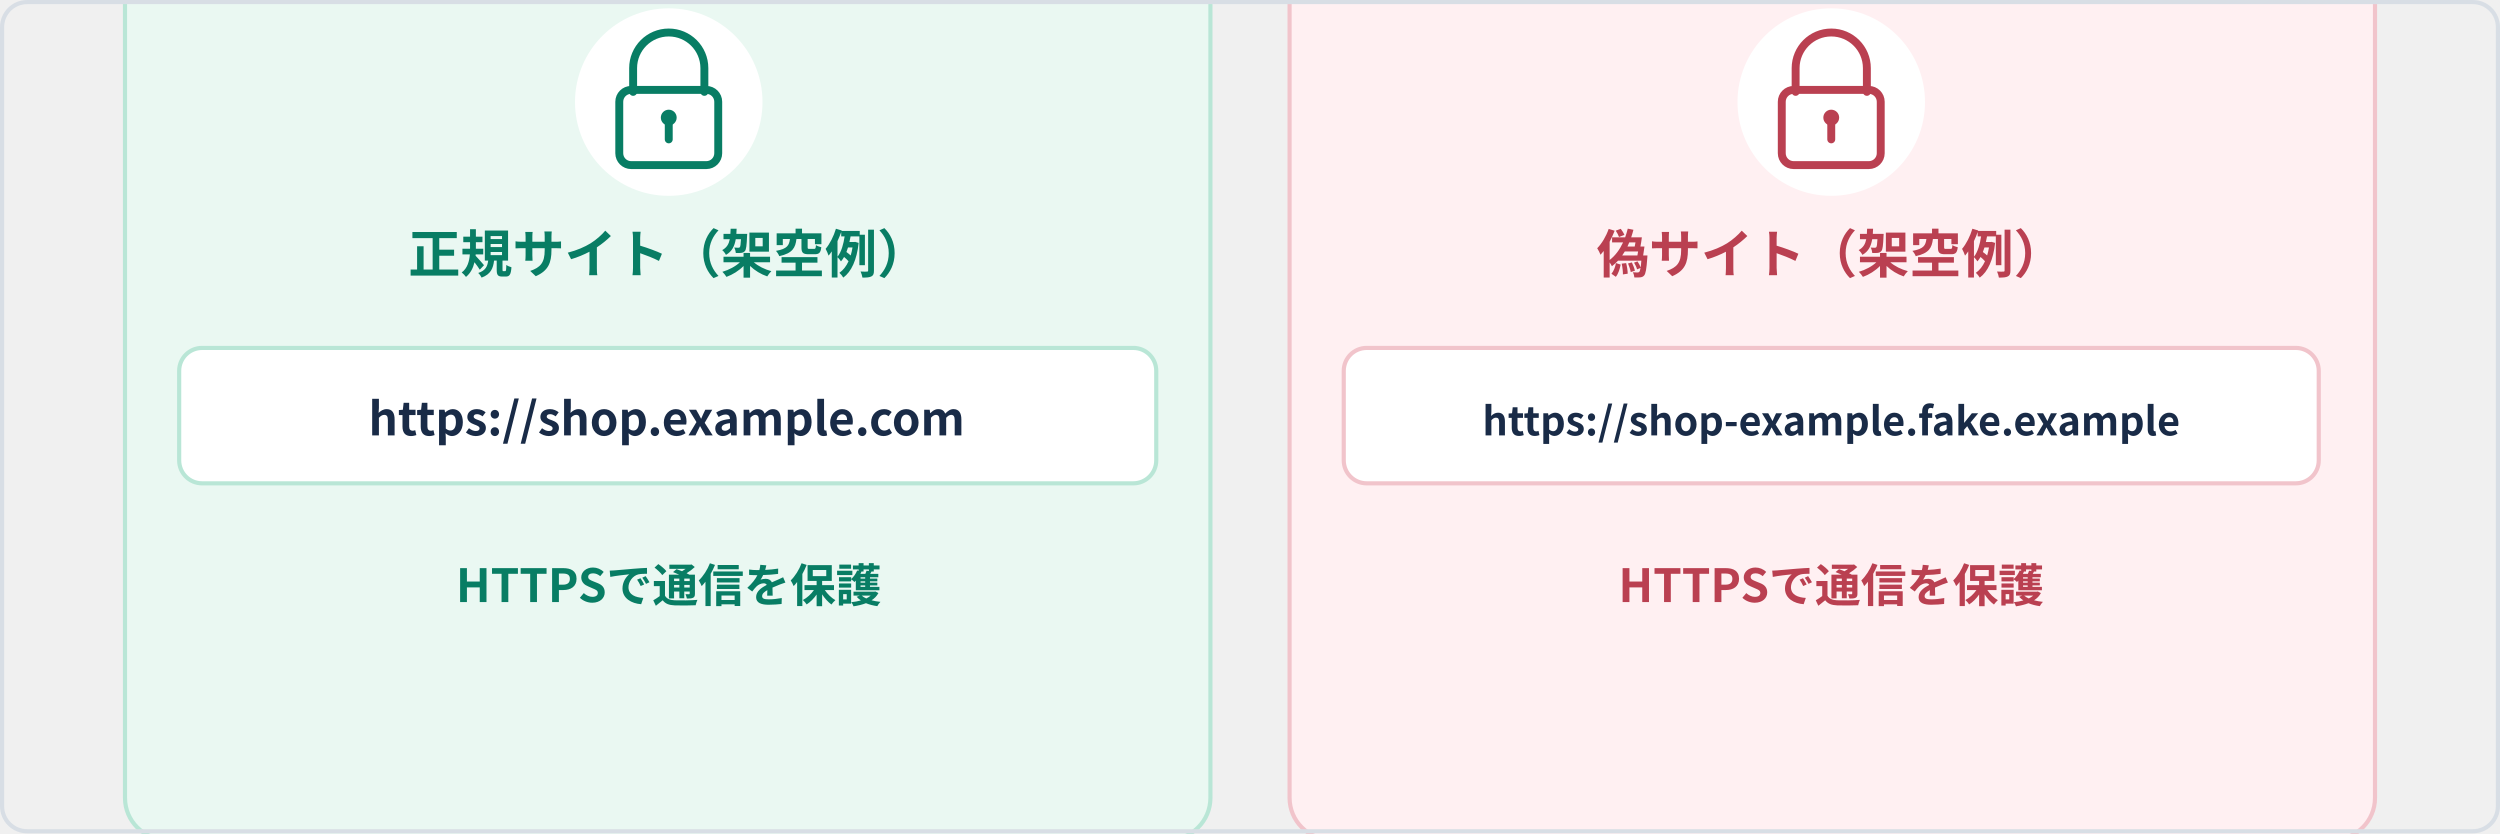
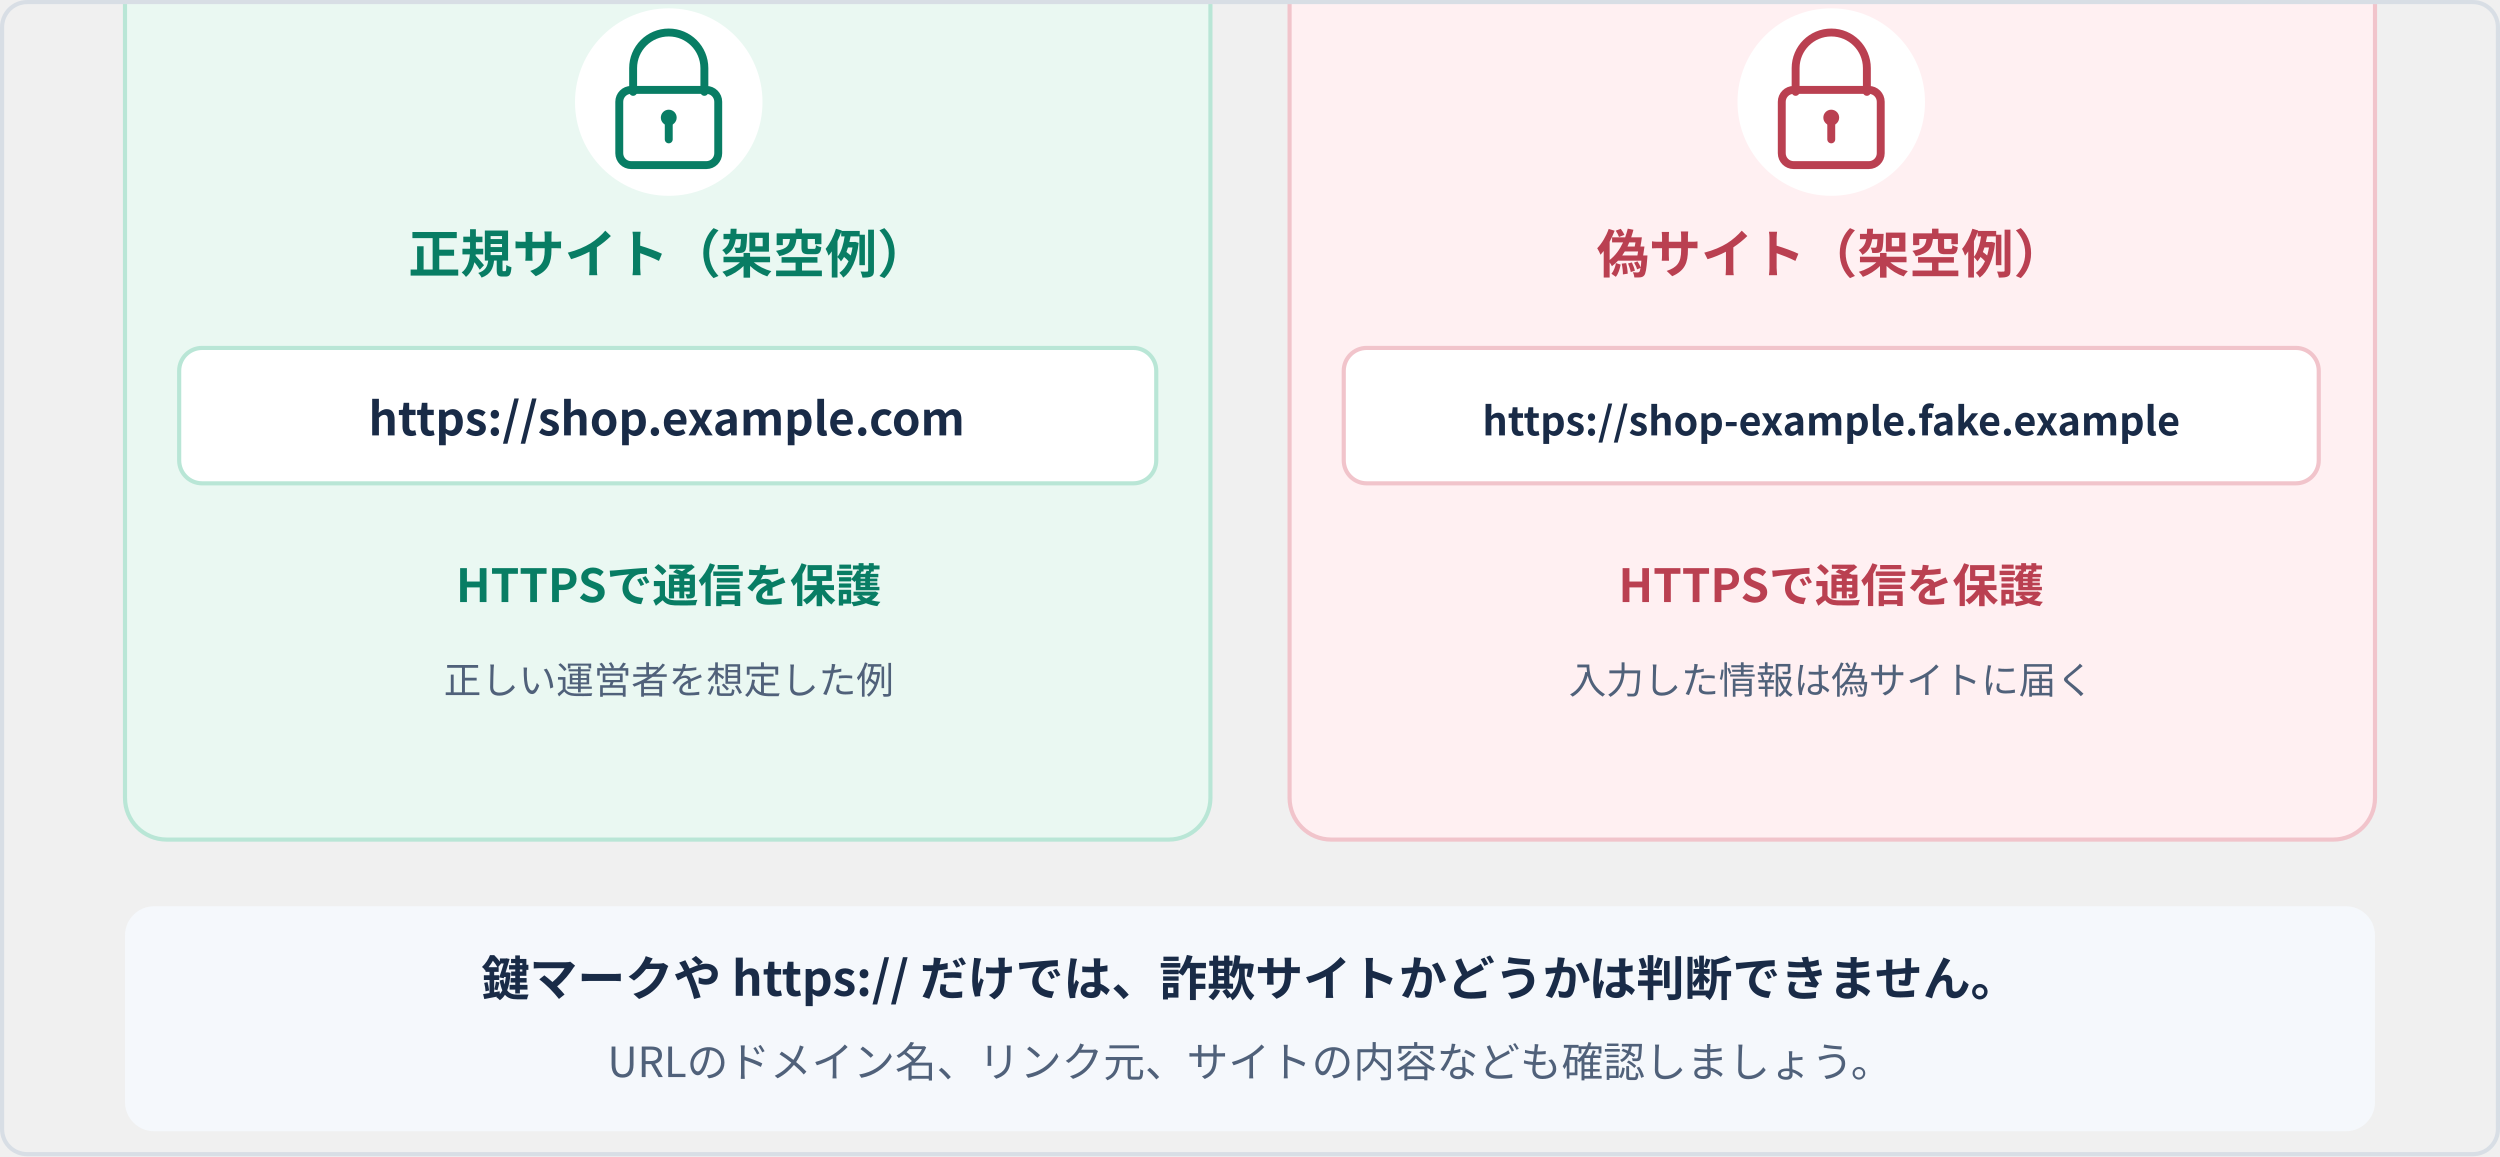
- <svg xmlns="http://www.w3.org/2000/svg" width="1200" height="400" viewBox="0 180 1200 400" role="img" aria-label="HTTPSであっても詐欺サイトとは限らないことの説明">
+ <svg xmlns="http://www.w3.org/2000/svg" width="1200" height="555" viewBox="0 180 1200 555" role="img" aria-label="HTTPSであっても詐欺サイトとは限らないことの説明">
  <rect x="60" y="161" width="521" height="422" rx="20" fill="#EAF8F2" stroke="#B9E6D6" stroke-width="2" />
  <rect x="619" y="161" width="521" height="422" rx="20" fill="#FFF0F2" stroke="#F1C4CB" stroke-width="2" />
  <circle cx="321" cy="229" r="45" fill="#FFFFFF" />
  <g transform="translate(321,226) scale(0.95)">
    <path d="M -18 -2 V -14 A 18 18 0 0 1 18 -14 V -2" fill="none" stroke="#087D64" stroke-width="4" stroke-linecap="round" stroke-linejoin="round" />
    <rect x="-25" y="-3" width="50" height="38" rx="6" fill="none" stroke="#087D64" stroke-width="4" />
    <circle cx="0" cy="11" r="4" fill="#087D64" />
    <line x1="0" y1="14" x2="0" y2="22" stroke="#087D64" stroke-width="4" stroke-linecap="round" />
  </g>
  <circle cx="879" cy="229" r="45" fill="#FFFFFF" />
  <g transform="translate(879,226) scale(0.95)">
    <path d="M -18 -2 V -14 A 18 18 0 0 1 18 -14 V -2" fill="none" stroke="#BA4051" stroke-width="4" stroke-linecap="round" stroke-linejoin="round" />
    <rect x="-25" y="-3" width="50" height="38" rx="6" fill="none" stroke="#BA4051" stroke-width="4" />
    <circle cx="0" cy="11" r="4" fill="#BA4051" />
    <line x1="0" y1="14" x2="0" y2="22" stroke="#BA4051" stroke-width="4" stroke-linecap="round" />
  </g>
  <text x="321" y="311" font-size="25" fill="#087D64" font-weight="700" text-anchor="middle" font-family="'Noto Sans CJK JP', 'Yu Gothic', 'Hiragino Kaku Gothic ProN', sans-serif">正規サイト（架空例）</text>
  <text x="879" y="311" font-size="25" fill="#BA4051" font-weight="700" text-anchor="middle" font-family="'Noto Sans CJK JP', 'Yu Gothic', 'Hiragino Kaku Gothic ProN', sans-serif">偽サイト（架空例）</text>
  <rect x="86" y="347" width="469" height="65" rx="11" fill="#FFFFFF" stroke="#B9E6D6" stroke-width="2" />
  <rect x="645" y="347" width="468" height="65" rx="11" fill="#FFFFFF" stroke="#F1C4CB" stroke-width="2" />
  <text x="320" y="389" font-size="22" fill="#192B47" font-weight="600" text-anchor="middle" font-family="'Noto Sans CJK JP', 'Yu Gothic', 'Hiragino Kaku Gothic ProN', sans-serif">https://shop.example.com</text>
  <text x="879" y="389" font-size="19" fill="#192B47" font-weight="600" text-anchor="middle" font-family="'Noto Sans CJK JP', 'Yu Gothic', 'Hiragino Kaku Gothic ProN', sans-serif">https://shop-example.fake.example</text>
  <text x="321" y="469" font-size="22" fill="#087D64" font-weight="700" text-anchor="middle" font-family="'Noto Sans CJK JP', 'Yu Gothic', 'Hiragino Kaku Gothic ProN', sans-serif">HTTPSで通信を保護</text>
  <text x="879" y="469" font-size="22" fill="#BA4051" font-weight="700" text-anchor="middle" font-family="'Noto Sans CJK JP', 'Yu Gothic', 'Hiragino Kaku Gothic ProN', sans-serif">HTTPSで通信を保護</text>
+   <text x="321" y="513" font-size="18" fill="#50617A" font-weight="400" text-anchor="middle" font-family="'Noto Sans CJK JP', 'Yu Gothic', 'Hiragino Kaku Gothic ProN', sans-serif">正しい運営者を想定した例</text>
+   <text x="879" y="513" font-size="18" fill="#50617A" font-weight="400" text-anchor="middle" font-family="'Noto Sans CJK JP', 'Yu Gothic', 'Hiragino Kaku Gothic ProN', sans-serif">入力した情報は偽サイトに届く</text>
  <rect x="60" y="615" width="1080" height="108" rx="14" fill="#F5F8FC" />
-   <rect x="1" y="181" width="1198" height="398" rx="12" fill="none" stroke="#D8DEE5" stroke-width="2" vector-effect="non-scaling-stroke" aria-hidden="true" />
+   <text x="600" y="658" font-size="23" fill="#192B47" font-weight="700" text-anchor="middle" font-family="'Noto Sans CJK JP', 'Yu Gothic', 'Hiragino Kaku Gothic ProN', sans-serif">鍵マークや https:// だけでは、詐欺サイトかどうかは判断できません。</text>
+   <text x="600" y="697" font-size="20" fill="#50617A" font-weight="400" text-anchor="middle" font-family="'Noto Sans CJK JP', 'Yu Gothic', 'Hiragino Kaku Gothic ProN', sans-serif">URLのドメイン名、リンク元、サイトの内容なども確認しましょう。</text>
+   <rect x="1" y="181" width="1198" height="553" rx="12" fill="none" stroke="#D8DEE5" stroke-width="2" vector-effect="non-scaling-stroke" aria-hidden="true" />
</svg>
